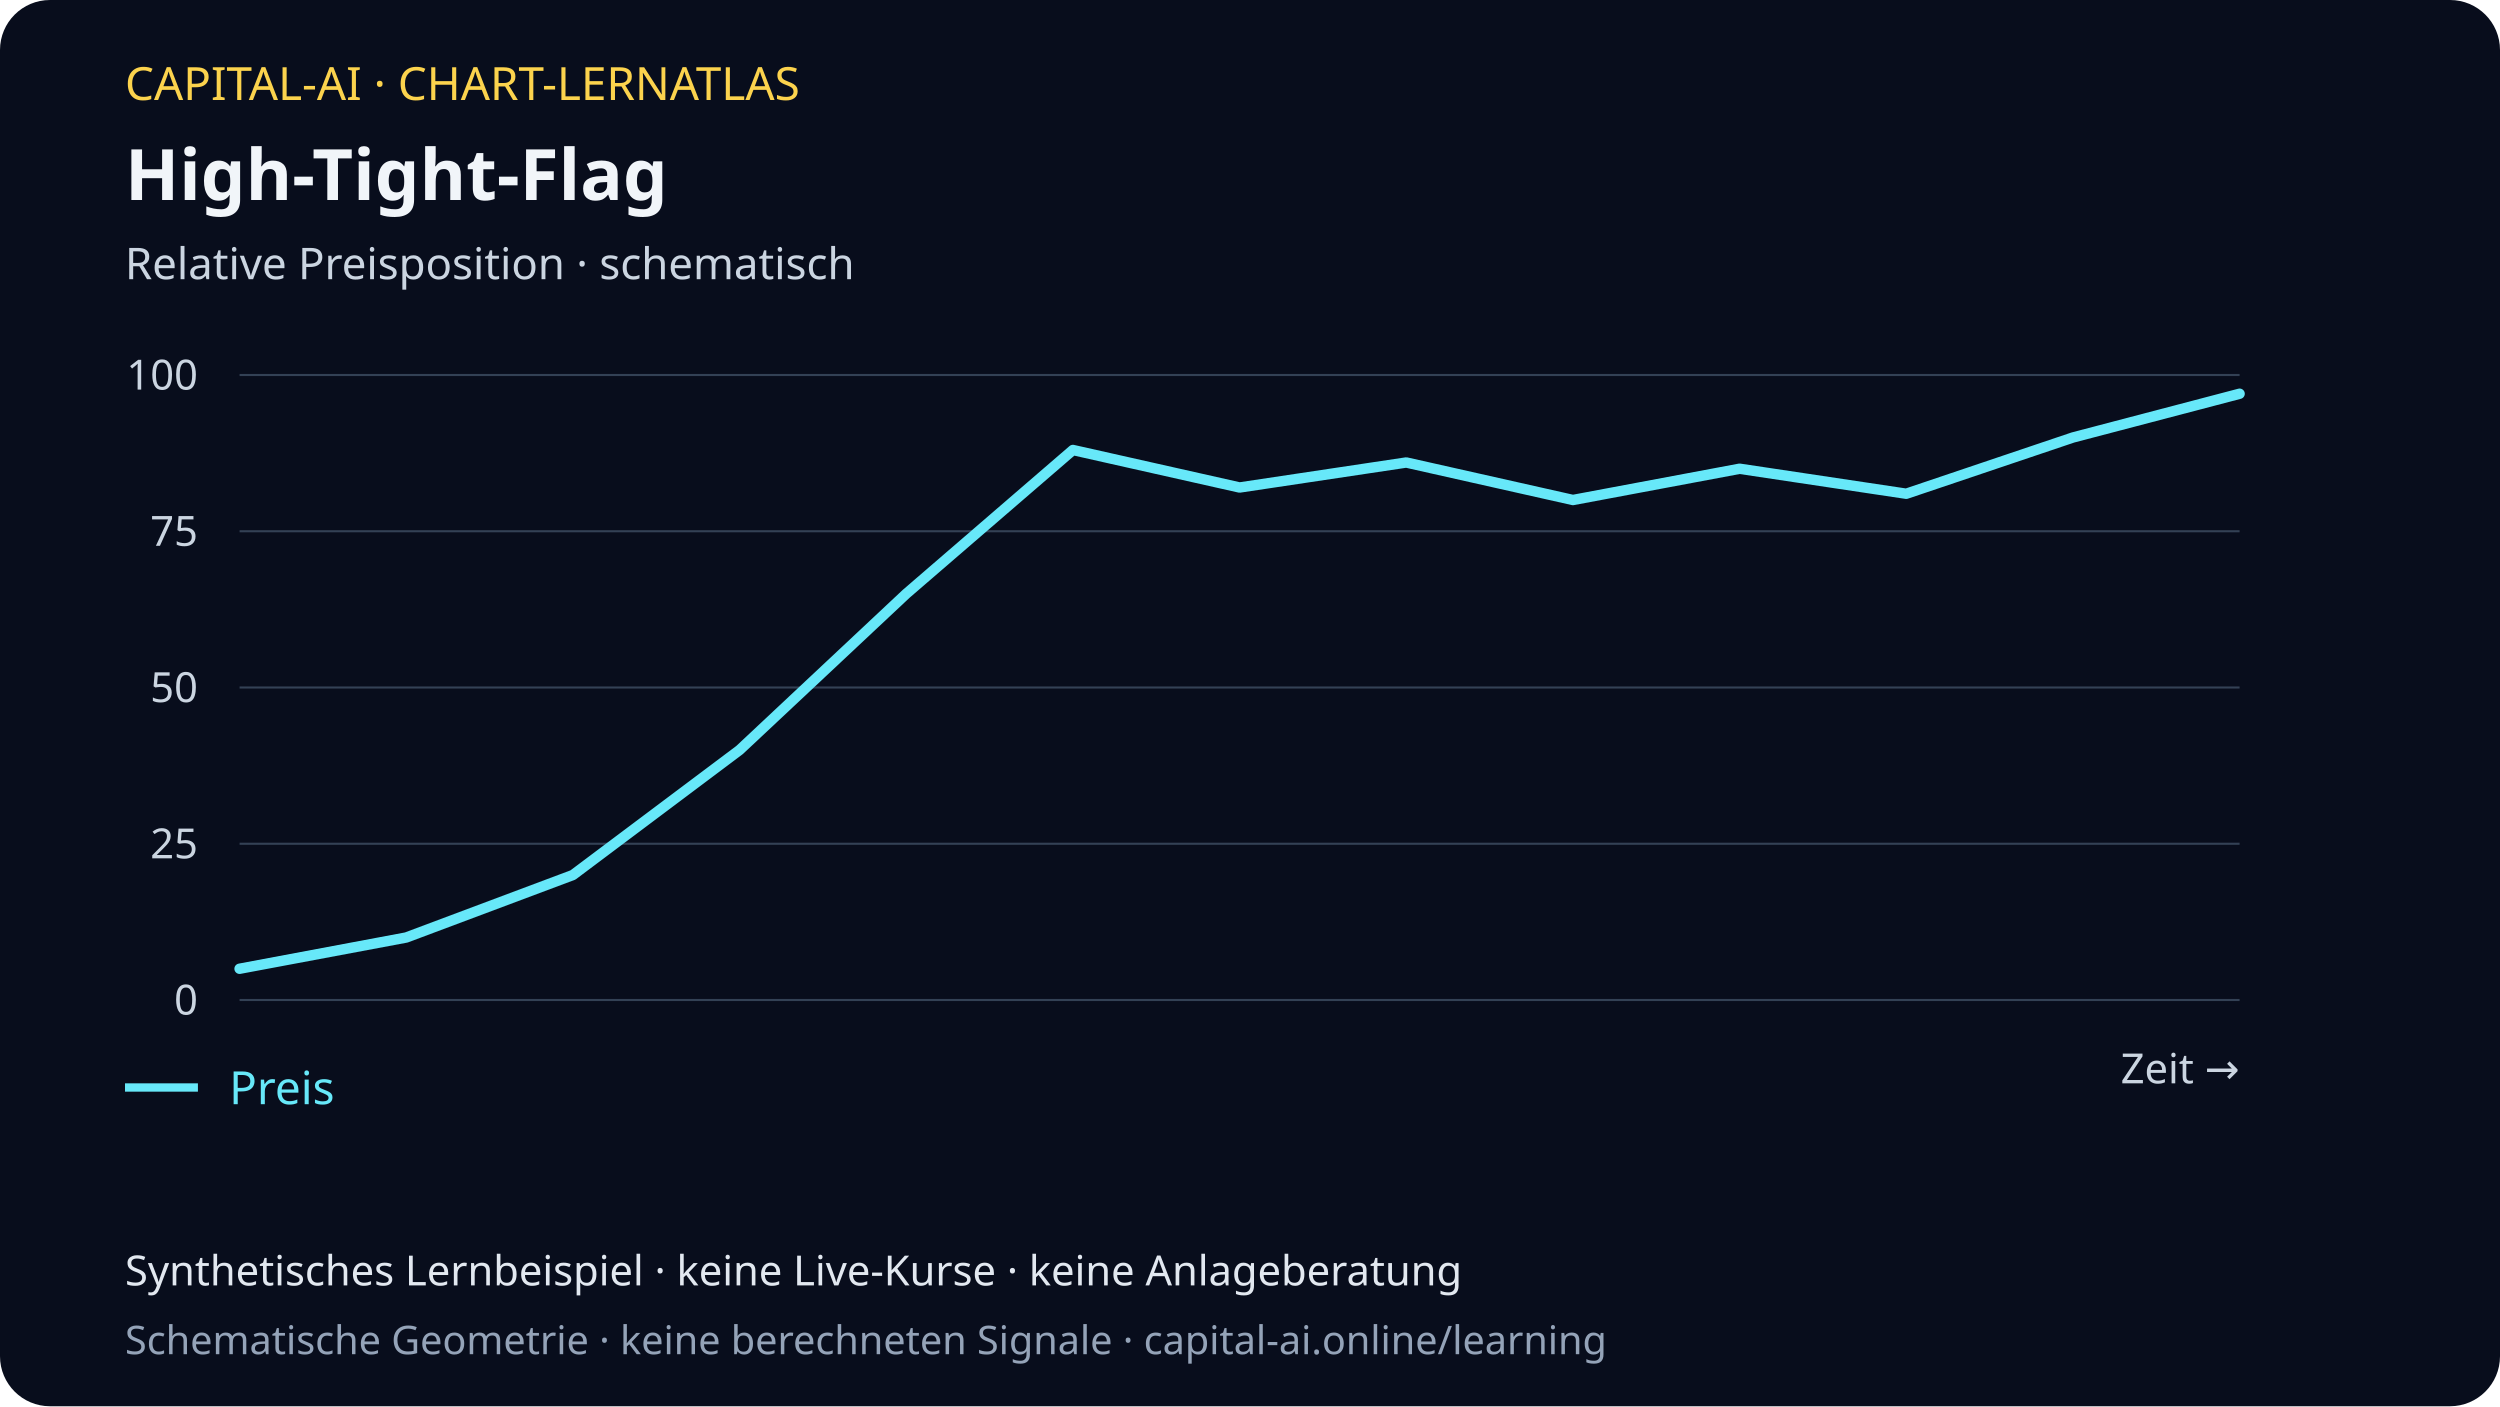
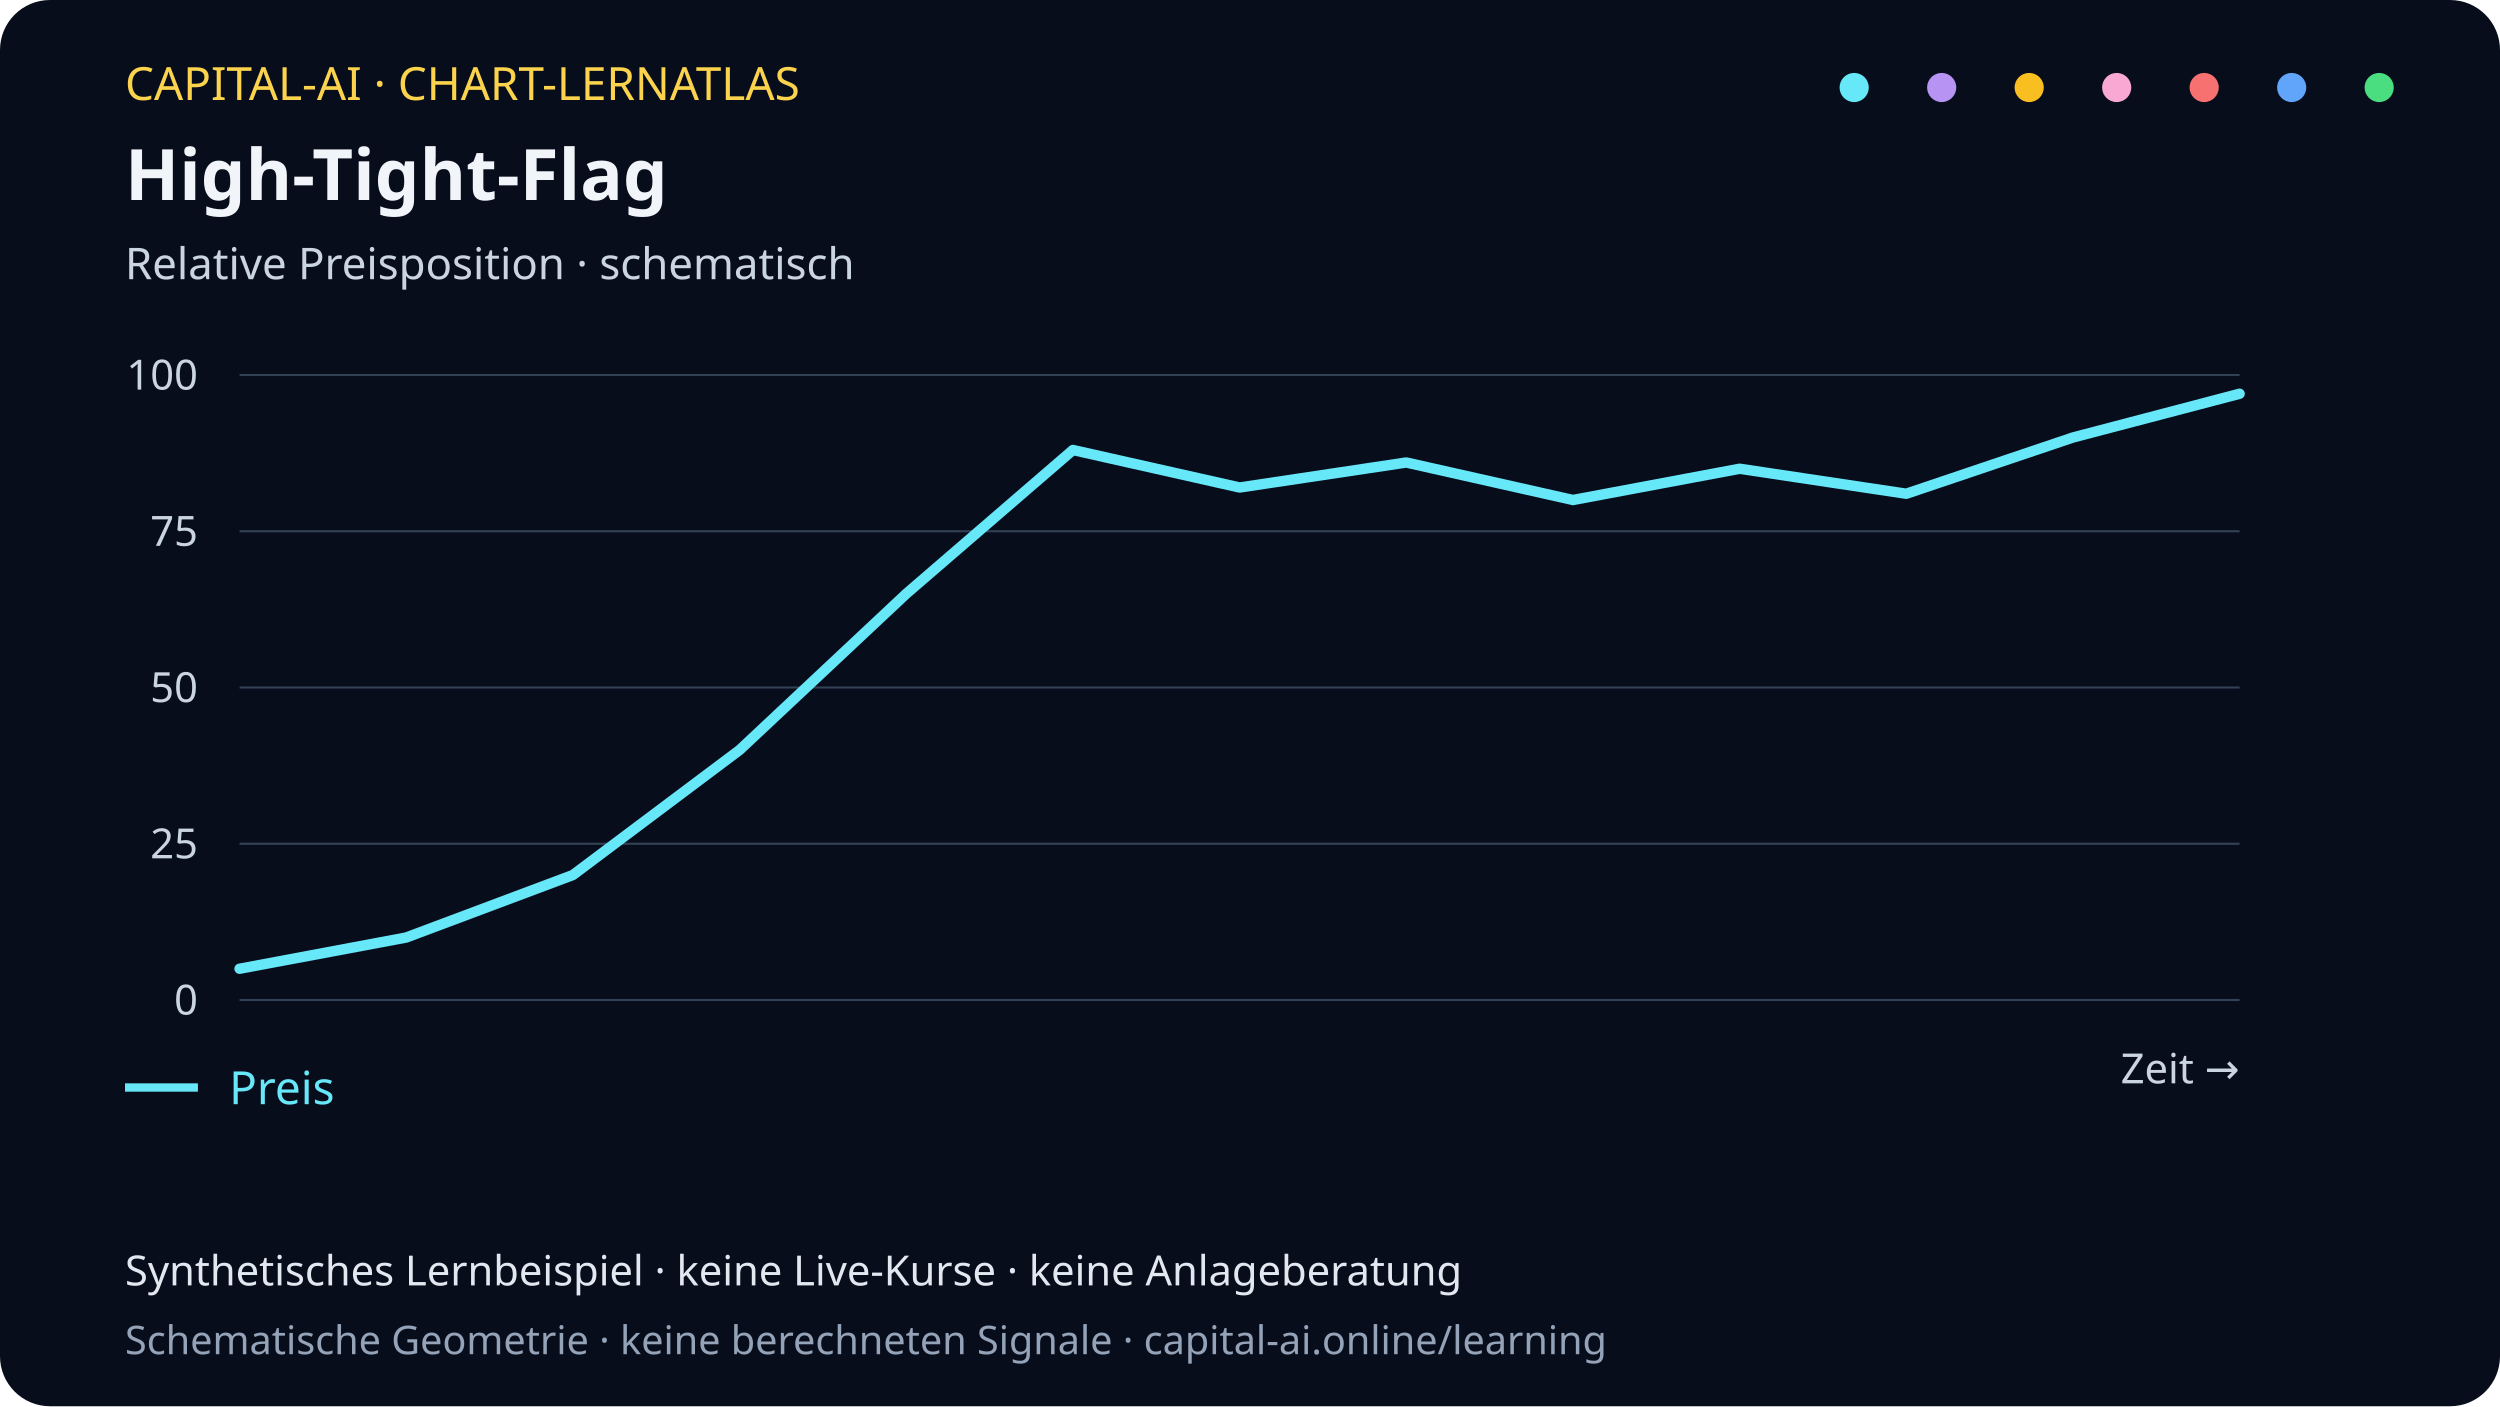
<svg xmlns="http://www.w3.org/2000/svg" viewBox="0 0 1200 675" role="img" aria-label="High-Tight-Flag. Auf einen außergewöhnlich steilen Anstieg folgt eine enge, kurze Konsolidierung nahe dem Hoch. Das Schema vereinfacht Verlauf und Zeitebene. Synthetisches Lernbeispiel · keine Live-Kurse · keine Anlageberatung" class="h-auto w-full rounded-xl">
  <rect width="1200" height="675" rx="24" fill="#080d1c" />
+   <g aria-hidden="true" data-universe-spectrum="CAPITAL_AI_UNIVERSE@1">
+     <circle cx="890" cy="42" r="7" fill="#67E8F9" />
+     <circle cx="932" cy="42" r="7" fill="#B794F4" />
+     <circle cx="974" cy="42" r="7" fill="#F9BF21" />
+     <circle cx="1016" cy="42" r="7" fill="#F9A8D4" />
+     <circle cx="1058" cy="42" r="7" fill="#F87171" />
+     <circle cx="1100" cy="42" r="7" fill="#60A5FA" />
+     <circle cx="1142" cy="42" r="7" fill="#4ADE80" />
+   </g>
  <g font-family="system-ui, sans-serif">
    <text x="60" y="48" fill="#fcd34d" font-size="22">CAPITAL-AI · CHART-LERNATLAS</text>
    <text x="60" y="96" fill="#f1f5f9" font-size="34" font-weight="700">High-Tight-Flag</text>
    <text x="60" y="134" fill="#cbd5e1" font-size="21">Relative Preisposition · schematisch</text>
    <g>
      <line x1="115" x2="1075" y1="480" y2="480" stroke="#334155" />
      <text x="95" y="487" text-anchor="end" fill="#cbd5e1" font-size="20">0</text>
    </g>
    <g>
      <line x1="115" x2="1075" y1="405" y2="405" stroke="#334155" />
      <text x="95" y="412" text-anchor="end" fill="#cbd5e1" font-size="20">25</text>
    </g>
    <g>
      <line x1="115" x2="1075" y1="330" y2="330" stroke="#334155" />
      <text x="95" y="337" text-anchor="end" fill="#cbd5e1" font-size="20">50</text>
    </g>
    <g>
      <line x1="115" x2="1075" y1="255" y2="255" stroke="#334155" />
      <text x="95" y="262" text-anchor="end" fill="#cbd5e1" font-size="20">75</text>
    </g>
    <g>
      <line x1="115" x2="1075" y1="180" y2="180" stroke="#334155" />
      <text x="95" y="187" text-anchor="end" fill="#cbd5e1" font-size="20">100</text>
    </g>
    <g>
      <polyline points="115,465 195,450 275,420 355,360 435,285 515,216 595,234 675,222 755,240 835,225 915,237 995,210 1075,189" fill="none" stroke="#67e8f9" stroke-width="5" stroke-linejoin="round" stroke-linecap="round" />
      <line x1="60" x2="95" y1="522" y2="522" stroke="#67e8f9" stroke-width="4" />
      <text x="110" y="530" fill="#67e8f9" font-size="22">Preis</text>
    </g>
    <text x="1075" y="520" text-anchor="end" fill="#cbd5e1" font-size="20">Zeit →</text>
    <text x="60" y="617" fill="#e2e8f0" font-size="20">Synthetisches Lernbeispiel · keine Live-Kurse · keine Anlageberatung</text>
    <text x="60" y="650" fill="#94a3b8" font-size="19">Schematische Geometrie · keine berechneten Signale · capital-ai.online/learning</text>
  </g>
</svg>
